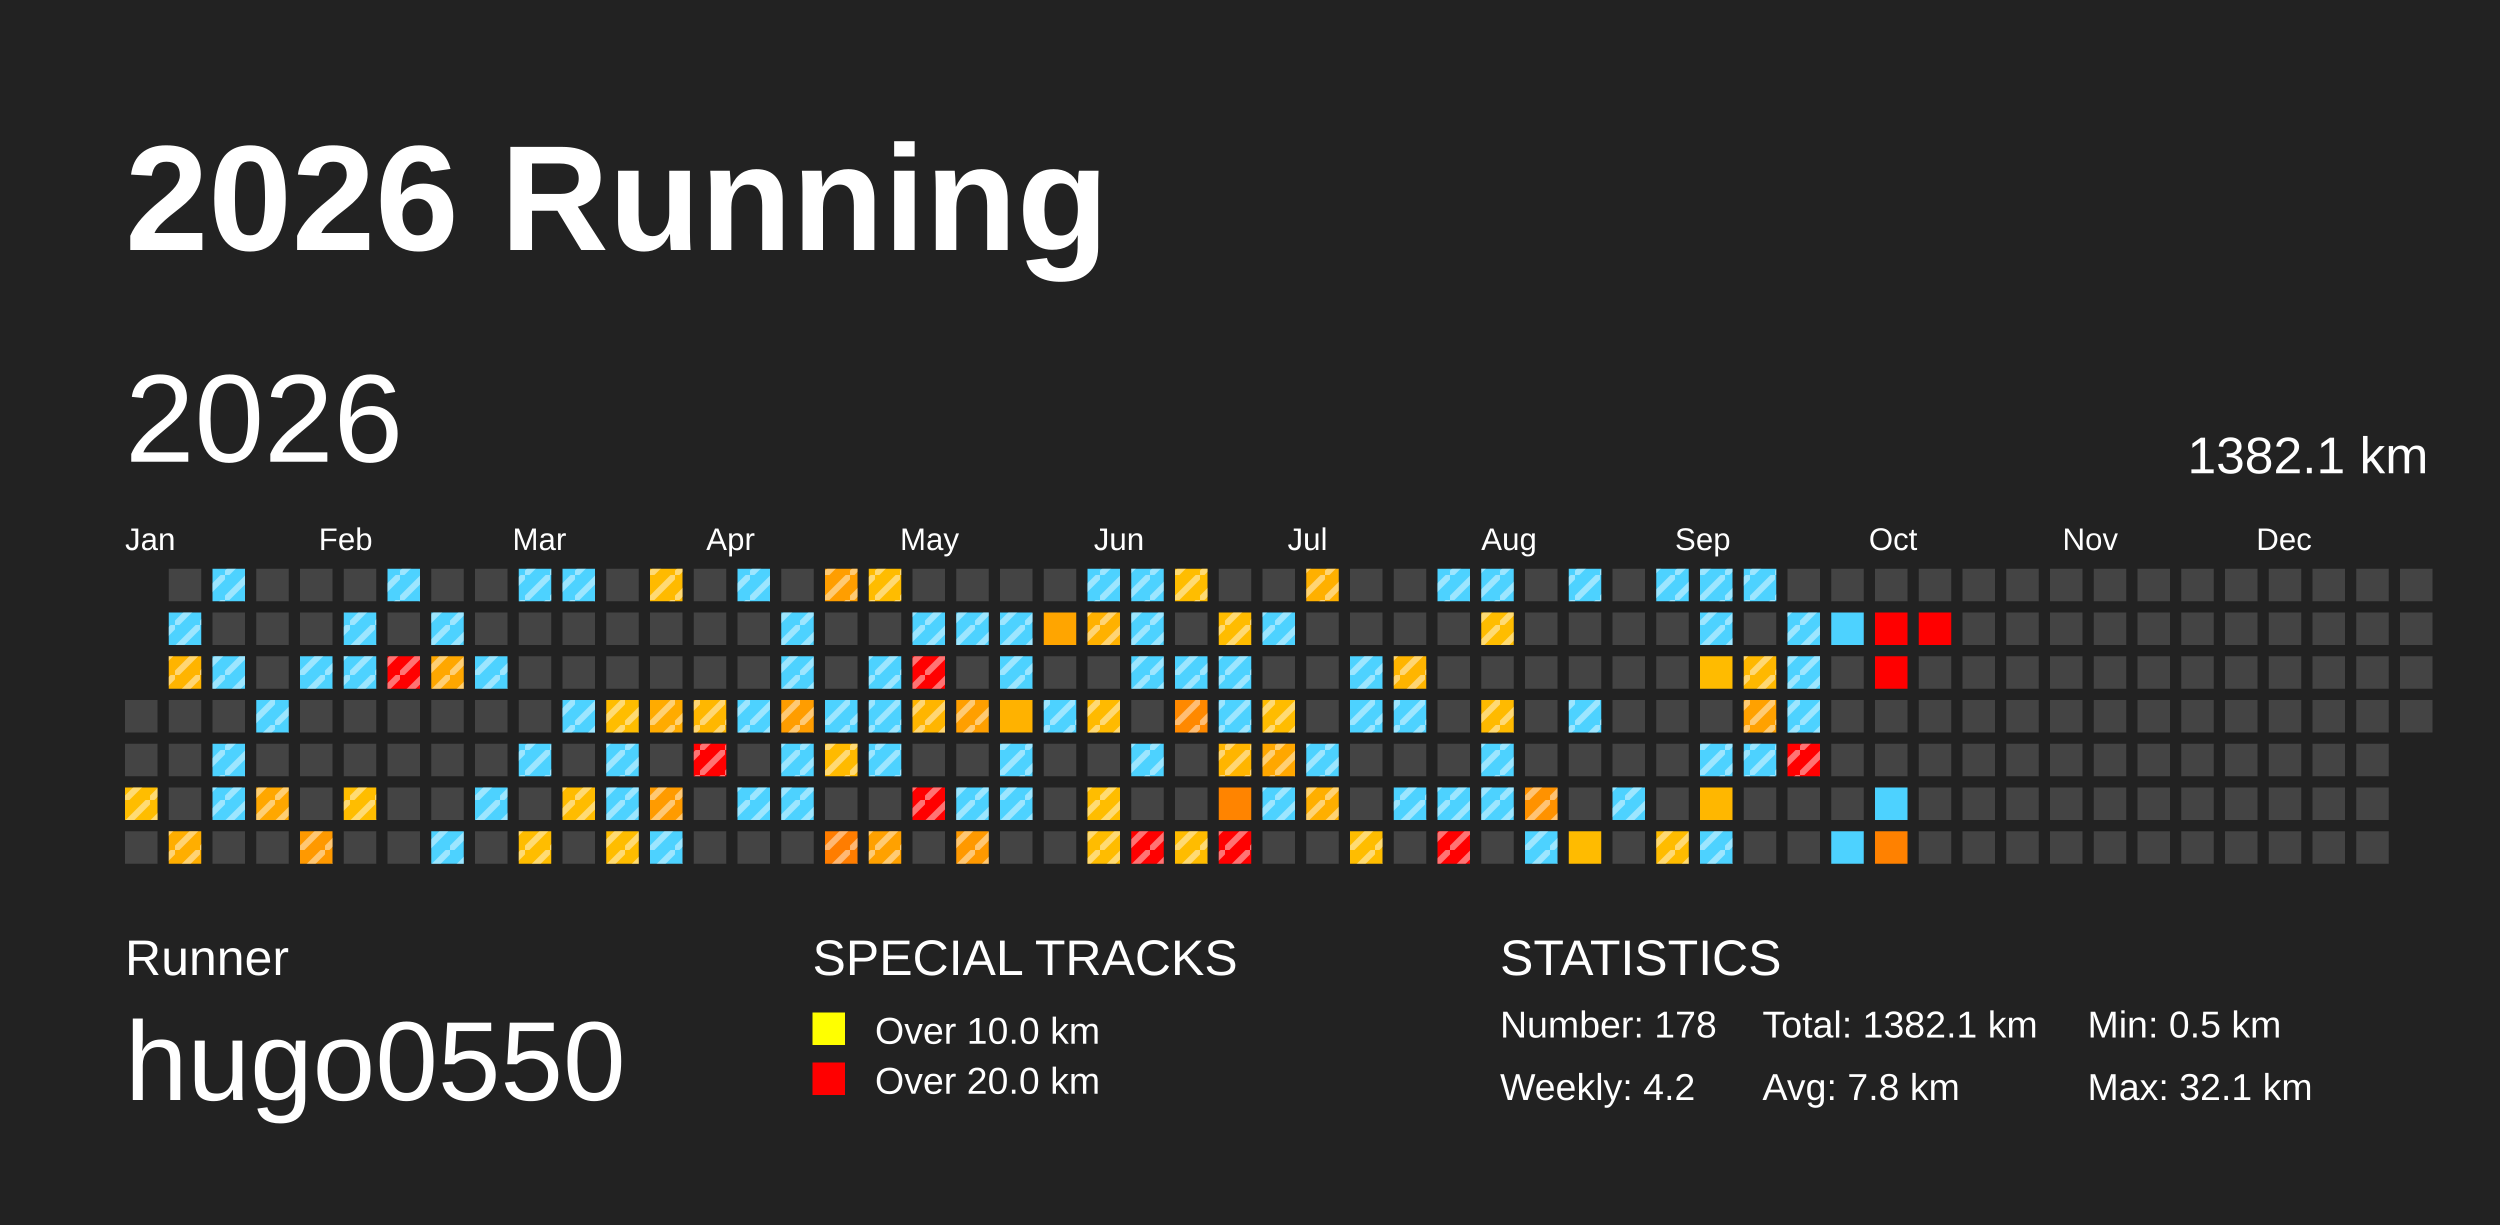
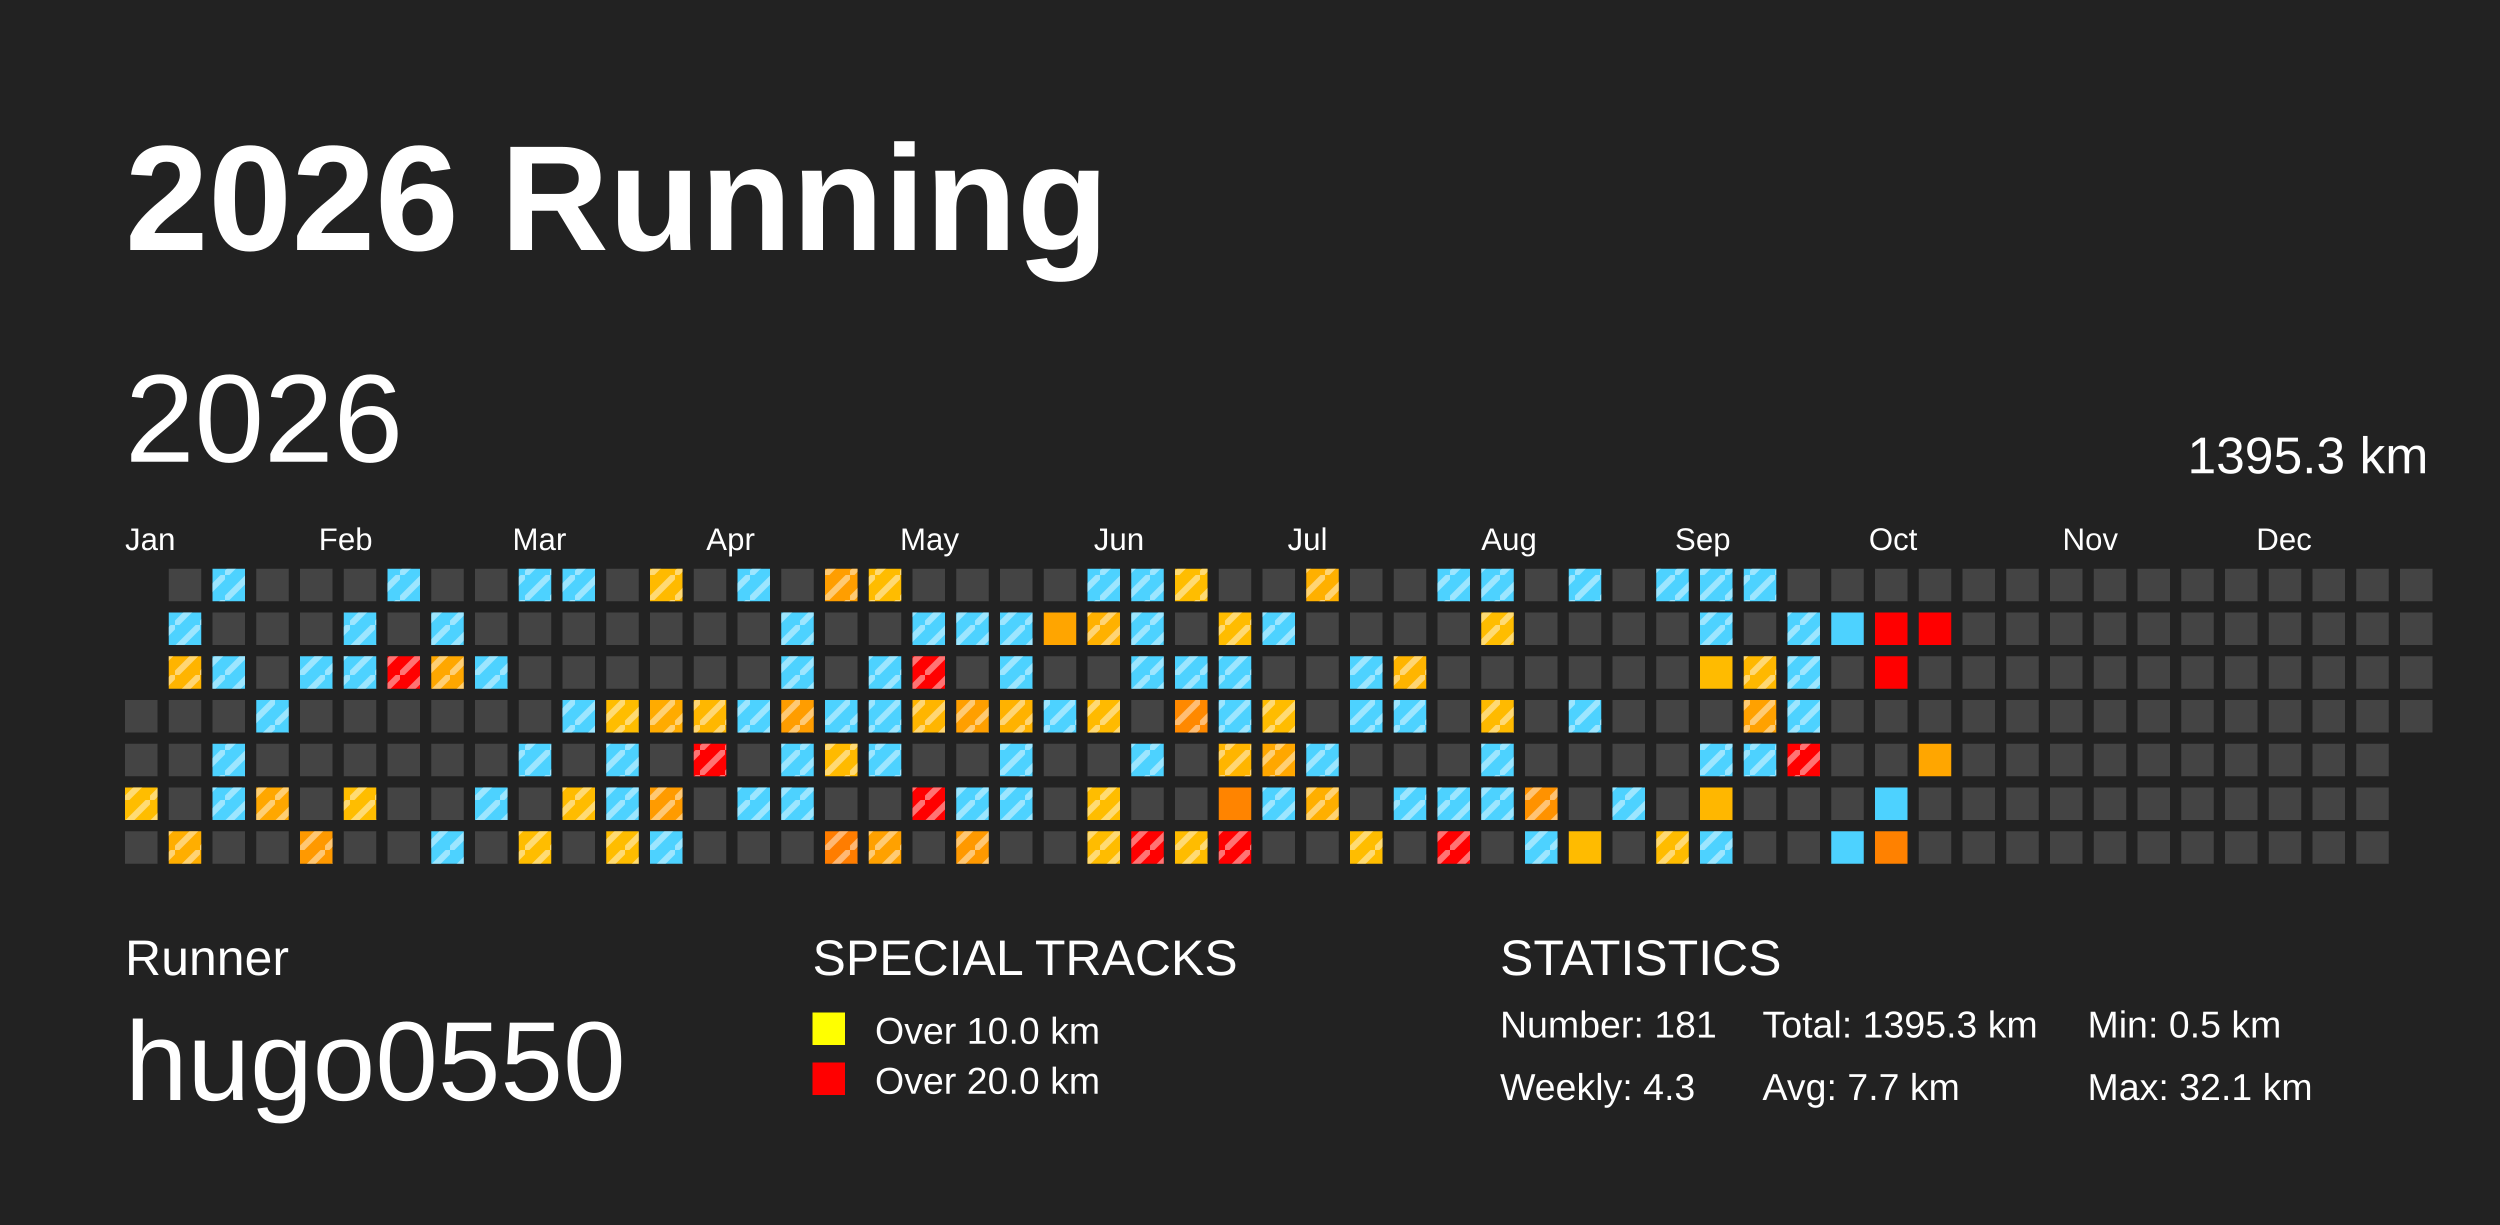
<svg xmlns="http://www.w3.org/2000/svg" baseProfile="full" height="98mm" version="1.1" viewBox="0,0,200,98" width="200mm">
  <defs>
    <pattern height="2" id="indoor-stripe" patternUnits="userSpaceOnUse" width="2">
      <line stroke="white" stroke-opacity="0.45" stroke-width="0.5" x1="0" x2="2" y1="2" y2="0" />
    </pattern>
  </defs>
  <rect fill="#222222" height="98" width="200" x="0" y="0" />
  <text fill="#FFFFFF" style="font-size:12px; font-family:Arial; font-weight:bold;" x="10" y="20">2026 Running</text>
  <text fill="#FFFFFF" style="font-size:4px; font-family:Arial" x="10" y="78">Runner</text>
  <text fill="#FFFFFF" style="font-size:9px; font-family:Arial" x="10" y="88">hugo0550</text>
  <text fill="#FFFFFF" style="font-size:4px; font-family:Arial" x="65" y="78">SPECIAL TRACKS</text>
  <rect fill="yellow" height="2.6" width="2.6" x="65" y="81" />
  <text fill="#FFFFFF" style="font-size:3px; font-family:Arial" x="70" y="83.5">Over 10.0 km</text>
  <rect fill="red" height="2.6" width="2.6" x="65" y="85" />
  <text fill="#FFFFFF" style="font-size:3px; font-family:Arial" x="70" y="87.5">Over 20.0 km</text>
  <text fill="#FFFFFF" style="font-size:4px; font-family:Arial" x="120" y="78">STATISTICS</text>
-   <text fill="#FFFFFF" style="font-size:3px; font-family:Arial" x="120" y="83">Number: 178</text>
-   <text fill="#FFFFFF" style="font-size:3px; font-family:Arial" x="120" y="88">Weekly: 4.2</text>
-   <text fill="#FFFFFF" style="font-size:3px; font-family:Arial" x="141" y="83">Total: 1382.1 km</text>
-   <text fill="#FFFFFF" style="font-size:3px; font-family:Arial" x="141" y="88">Avg: 7.8 km</text>
+   <text fill="#FFFFFF" style="font-size:3px; font-family:Arial" x="120" y="83">Number: 181</text>
+   <text fill="#FFFFFF" style="font-size:3px; font-family:Arial" x="120" y="88">Weekly: 4.3</text>
+   <text fill="#FFFFFF" style="font-size:3px; font-family:Arial" x="141" y="83">Total: 1395.3 km</text>
+   <text fill="#FFFFFF" style="font-size:3px; font-family:Arial" x="141" y="88">Avg: 7.7 km</text>
  <text fill="#FFFFFF" style="font-size:3px; font-family:Arial" x="167" y="83">Min: 0.5 km</text>
  <text fill="#FFFFFF" style="font-size:3px; font-family:Arial" x="167" y="88">Max: 32.1 km</text>
  <text dominant-baseline="hanging" fill="#FFFFFF" style="font-size:10.0px; font-family:Arial;" x="10" y="30">2026</text>
-   <text dominant-baseline="hanging" fill="#FFFFFF" style="font-size:4.125px; font-family:Arial;" x="175" y="35">1382.1 km</text>
+   <text dominant-baseline="hanging" fill="#FFFFFF" style="font-size:4.125px; font-family:Arial;" x="175" y="35">1395.3 km</text>
  <text fill="#FFFFFF" style="font-size:2.5px; font-family:Arial" x="10.0" y="44">Jan</text>
  <text fill="#FFFFFF" style="font-size:2.5px; font-family:Arial" x="25.5" y="44">Feb</text>
  <text fill="#FFFFFF" style="font-size:2.5px; font-family:Arial" x="41.0" y="44">Mar</text>
  <text fill="#FFFFFF" style="font-size:2.5px; font-family:Arial" x="56.5" y="44">Apr</text>
  <text fill="#FFFFFF" style="font-size:2.5px; font-family:Arial" x="72.0" y="44">May</text>
  <text fill="#FFFFFF" style="font-size:2.5px; font-family:Arial" x="87.5" y="44">Jun</text>
  <text fill="#FFFFFF" style="font-size:2.5px; font-family:Arial" x="103.0" y="44">Jul</text>
  <text fill="#FFFFFF" style="font-size:2.5px; font-family:Arial" x="118.5" y="44">Aug</text>
  <text fill="#FFFFFF" style="font-size:2.5px; font-family:Arial" x="134.0" y="44">Sep</text>
  <text fill="#FFFFFF" style="font-size:2.5px; font-family:Arial" x="149.5" y="44">Oct</text>
  <text fill="#FFFFFF" style="font-size:2.5px; font-family:Arial" x="165.0" y="44">Nov</text>
  <text fill="#FFFFFF" style="font-size:2.5px; font-family:Arial" x="180.5" y="44">Dec</text>
  <rect fill="#444444" height="2.6" width="2.6" x="10.0" y="56.0" />
  <rect fill="#444444" height="2.6" width="2.6" x="10.0" y="59.5" />
  <rect fill="#ffbd00" height="2.6" width="2.6" x="10.0" y="63.0" />
  <rect fill="url(#indoor-stripe)" height="2.6" style="pointer-events: none;" width="2.6" x="10.0" y="63.0" />
  <rect fill="#444444" height="2.6" width="2.6" x="10.0" y="66.5" />
  <rect fill="#444444" height="2.6" width="2.6" x="13.5" y="45.5" />
  <rect fill="#4dd2ff" height="2.6" width="2.6" x="13.5" y="49.0" />
  <rect fill="url(#indoor-stripe)" height="2.6" style="pointer-events: none;" width="2.6" x="13.5" y="49.0" />
  <rect fill="#ffb400" height="2.6" width="2.6" x="13.5" y="52.5" />
  <rect fill="url(#indoor-stripe)" height="2.6" style="pointer-events: none;" width="2.6" x="13.5" y="52.5" />
  <rect fill="#444444" height="2.6" width="2.6" x="13.5" y="56.0" />
  <rect fill="#444444" height="2.6" width="2.6" x="13.5" y="59.5" />
  <rect fill="#444444" height="2.6" width="2.6" x="13.5" y="63.0" />
  <rect fill="#ffae00" height="2.6" width="2.6" x="13.5" y="66.5" />
  <rect fill="url(#indoor-stripe)" height="2.6" style="pointer-events: none;" width="2.6" x="13.5" y="66.5" />
  <rect fill="#4dd2ff" height="2.6" width="2.6" x="17.0" y="45.5" />
  <rect fill="url(#indoor-stripe)" height="2.6" style="pointer-events: none;" width="2.6" x="17.0" y="45.5" />
  <rect fill="#444444" height="2.6" width="2.6" x="17.0" y="49.0" />
  <rect fill="#4dd2ff" height="2.6" width="2.6" x="17.0" y="52.5" />
  <rect fill="url(#indoor-stripe)" height="2.6" style="pointer-events: none;" width="2.6" x="17.0" y="52.5" />
  <rect fill="#444444" height="2.6" width="2.6" x="17.0" y="56.0" />
  <rect fill="#4dd2ff" height="2.6" width="2.6" x="17.0" y="59.5" />
  <rect fill="url(#indoor-stripe)" height="2.6" style="pointer-events: none;" width="2.6" x="17.0" y="59.5" />
  <rect fill="#4dd2ff" height="2.6" width="2.6" x="17.0" y="63.0" />
  <rect fill="url(#indoor-stripe)" height="2.6" style="pointer-events: none;" width="2.6" x="17.0" y="63.0" />
  <rect fill="#444444" height="2.6" width="2.6" x="17.0" y="66.5" />
  <rect fill="#444444" height="2.6" width="2.6" x="20.5" y="45.5" />
  <rect fill="#444444" height="2.6" width="2.6" x="20.5" y="49.0" />
  <rect fill="#444444" height="2.6" width="2.6" x="20.5" y="52.5" />
  <rect fill="#4dd2ff" height="2.6" width="2.6" x="20.5" y="56.0" />
  <rect fill="url(#indoor-stripe)" height="2.6" style="pointer-events: none;" width="2.6" x="20.5" y="56.0" />
  <rect fill="#444444" height="2.6" width="2.6" x="20.5" y="59.5" />
  <rect fill="#ffa700" height="2.6" width="2.6" x="20.5" y="63.0" />
  <rect fill="url(#indoor-stripe)" height="2.6" style="pointer-events: none;" width="2.6" x="20.5" y="63.0" />
  <rect fill="#444444" height="2.6" width="2.6" x="20.5" y="66.5" />
  <rect fill="#444444" height="2.6" width="2.6" x="24.0" y="45.5" />
  <rect fill="#444444" height="2.6" width="2.6" x="24.0" y="49.0" />
  <rect fill="#4dd2ff" height="2.6" width="2.6" x="24.0" y="52.5" />
  <rect fill="url(#indoor-stripe)" height="2.6" style="pointer-events: none;" width="2.6" x="24.0" y="52.5" />
  <rect fill="#444444" height="2.6" width="2.6" x="24.0" y="56.0" />
  <rect fill="#444444" height="2.6" width="2.6" x="24.0" y="59.5" />
  <rect fill="#444444" height="2.6" width="2.6" x="24.0" y="63.0" />
  <rect fill="#ff9900" height="2.6" width="2.6" x="24.0" y="66.5" />
  <rect fill="url(#indoor-stripe)" height="2.6" style="pointer-events: none;" width="2.6" x="24.0" y="66.5" />
  <rect fill="#444444" height="2.6" width="2.6" x="27.5" y="45.5" />
  <rect fill="#4dd2ff" height="2.6" width="2.6" x="27.5" y="49.0" />
  <rect fill="url(#indoor-stripe)" height="2.6" style="pointer-events: none;" width="2.6" x="27.5" y="49.0" />
  <rect fill="#4dd2ff" height="2.6" width="2.6" x="27.5" y="52.5" />
  <rect fill="url(#indoor-stripe)" height="2.6" style="pointer-events: none;" width="2.6" x="27.5" y="52.5" />
  <rect fill="#444444" height="2.6" width="2.6" x="27.5" y="56.0" />
  <rect fill="#444444" height="2.6" width="2.6" x="27.5" y="59.5" />
  <rect fill="#ffbd00" height="2.6" width="2.6" x="27.5" y="63.0" />
  <rect fill="url(#indoor-stripe)" height="2.6" style="pointer-events: none;" width="2.6" x="27.5" y="63.0" />
  <rect fill="#444444" height="2.6" width="2.6" x="27.5" y="66.5" />
  <rect fill="#4dd2ff" height="2.6" width="2.6" x="31.0" y="45.5" />
  <rect fill="url(#indoor-stripe)" height="2.6" style="pointer-events: none;" width="2.6" x="31.0" y="45.5" />
  <rect fill="#444444" height="2.6" width="2.6" x="31.0" y="49.0" />
  <rect fill="red" height="2.6" width="2.6" x="31.0" y="52.5" />
  <rect fill="url(#indoor-stripe)" height="2.6" style="pointer-events: none;" width="2.6" x="31.0" y="52.5" />
  <rect fill="#444444" height="2.6" width="2.6" x="31.0" y="56.0" />
  <rect fill="#444444" height="2.6" width="2.6" x="31.0" y="59.5" />
  <rect fill="#444444" height="2.6" width="2.6" x="31.0" y="63.0" />
  <rect fill="#444444" height="2.6" width="2.6" x="31.0" y="66.5" />
  <rect fill="#444444" height="2.6" width="2.6" x="34.5" y="45.5" />
  <rect fill="#4dd2ff" height="2.6" width="2.6" x="34.5" y="49.0" />
  <rect fill="url(#indoor-stripe)" height="2.6" style="pointer-events: none;" width="2.6" x="34.5" y="49.0" />
  <rect fill="#ffa700" height="2.6" width="2.6" x="34.5" y="52.5" />
  <rect fill="url(#indoor-stripe)" height="2.6" style="pointer-events: none;" width="2.6" x="34.5" y="52.5" />
  <rect fill="#444444" height="2.6" width="2.6" x="34.5" y="56.0" />
  <rect fill="#444444" height="2.6" width="2.6" x="34.5" y="59.5" />
  <rect fill="#444444" height="2.6" width="2.6" x="34.5" y="63.0" />
  <rect fill="#4dd2ff" height="2.6" width="2.6" x="34.5" y="66.5" />
  <rect fill="url(#indoor-stripe)" height="2.6" style="pointer-events: none;" width="2.6" x="34.5" y="66.5" />
  <rect fill="#444444" height="2.6" width="2.6" x="38.0" y="45.5" />
  <rect fill="#444444" height="2.6" width="2.6" x="38.0" y="49.0" />
  <rect fill="#4dd2ff" height="2.6" width="2.6" x="38.0" y="52.5" />
  <rect fill="url(#indoor-stripe)" height="2.6" style="pointer-events: none;" width="2.6" x="38.0" y="52.5" />
  <rect fill="#444444" height="2.6" width="2.6" x="38.0" y="56.0" />
  <rect fill="#444444" height="2.6" width="2.6" x="38.0" y="59.5" />
  <rect fill="#4dd2ff" height="2.6" width="2.6" x="38.0" y="63.0" />
  <rect fill="url(#indoor-stripe)" height="2.6" style="pointer-events: none;" width="2.6" x="38.0" y="63.0" />
  <rect fill="#444444" height="2.6" width="2.6" x="38.0" y="66.5" />
  <rect fill="#4dd2ff" height="2.6" width="2.6" x="41.5" y="45.5" />
  <rect fill="url(#indoor-stripe)" height="2.6" style="pointer-events: none;" width="2.6" x="41.5" y="45.5" />
  <rect fill="#444444" height="2.6" width="2.6" x="41.5" y="49.0" />
  <rect fill="#444444" height="2.6" width="2.6" x="41.5" y="52.5" />
  <rect fill="#444444" height="2.6" width="2.6" x="41.5" y="56.0" />
  <rect fill="#4dd2ff" height="2.6" width="2.6" x="41.5" y="59.5" />
  <rect fill="url(#indoor-stripe)" height="2.6" style="pointer-events: none;" width="2.6" x="41.5" y="59.5" />
  <rect fill="#444444" height="2.6" width="2.6" x="41.5" y="63.0" />
  <rect fill="#ffbd00" height="2.6" width="2.6" x="41.5" y="66.5" />
  <rect fill="url(#indoor-stripe)" height="2.6" style="pointer-events: none;" width="2.6" x="41.5" y="66.5" />
  <rect fill="#4dd2ff" height="2.6" width="2.6" x="45.0" y="45.5" />
  <rect fill="url(#indoor-stripe)" height="2.6" style="pointer-events: none;" width="2.6" x="45.0" y="45.5" />
  <rect fill="#444444" height="2.6" width="2.6" x="45.0" y="49.0" />
  <rect fill="#444444" height="2.6" width="2.6" x="45.0" y="52.5" />
  <rect fill="#4dd2ff" height="2.6" width="2.6" x="45.0" y="56.0" />
  <rect fill="url(#indoor-stripe)" height="2.6" style="pointer-events: none;" width="2.6" x="45.0" y="56.0" />
  <rect fill="#444444" height="2.6" width="2.6" x="45.0" y="59.5" />
  <rect fill="#ffbc00" height="2.6" width="2.6" x="45.0" y="63.0" />
  <rect fill="url(#indoor-stripe)" height="2.6" style="pointer-events: none;" width="2.6" x="45.0" y="63.0" />
  <rect fill="#444444" height="2.6" width="2.6" x="45.0" y="66.5" />
  <rect fill="#444444" height="2.6" width="2.6" x="48.5" y="45.5" />
  <rect fill="#444444" height="2.6" width="2.6" x="48.5" y="49.0" />
  <rect fill="#444444" height="2.6" width="2.6" x="48.5" y="52.5" />
  <rect fill="#ffbd00" height="2.6" width="2.6" x="48.5" y="56.0" />
  <rect fill="url(#indoor-stripe)" height="2.6" style="pointer-events: none;" width="2.6" x="48.5" y="56.0" />
  <rect fill="#4dd2ff" height="2.6" width="2.6" x="48.5" y="59.5" />
  <rect fill="url(#indoor-stripe)" height="2.6" style="pointer-events: none;" width="2.6" x="48.5" y="59.5" />
  <rect fill="#4dd2ff" height="2.6" width="2.6" x="48.5" y="63.0" />
  <rect fill="url(#indoor-stripe)" height="2.6" style="pointer-events: none;" width="2.6" x="48.5" y="63.0" />
  <rect fill="#ffbd00" height="2.6" width="2.6" x="48.5" y="66.5" />
  <rect fill="url(#indoor-stripe)" height="2.6" style="pointer-events: none;" width="2.6" x="48.5" y="66.5" />
  <rect fill="#ffba00" height="2.6" width="2.6" x="52.0" y="45.5" />
  <rect fill="url(#indoor-stripe)" height="2.6" style="pointer-events: none;" width="2.6" x="52.0" y="45.5" />
  <rect fill="#444444" height="2.6" width="2.6" x="52.0" y="49.0" />
  <rect fill="#444444" height="2.6" width="2.6" x="52.0" y="52.5" />
  <rect fill="#ffab00" height="2.6" width="2.6" x="52.0" y="56.0" />
  <rect fill="url(#indoor-stripe)" height="2.6" style="pointer-events: none;" width="2.6" x="52.0" y="56.0" />
  <rect fill="#444444" height="2.6" width="2.6" x="52.0" y="59.5" />
  <rect fill="#ff9b00" height="2.6" width="2.6" x="52.0" y="63.0" />
  <rect fill="url(#indoor-stripe)" height="2.6" style="pointer-events: none;" width="2.6" x="52.0" y="63.0" />
  <rect fill="#4dd2ff" height="2.6" width="2.6" x="52.0" y="66.5" />
  <rect fill="url(#indoor-stripe)" height="2.6" style="pointer-events: none;" width="2.6" x="52.0" y="66.5" />
  <rect fill="#444444" height="2.6" width="2.6" x="55.5" y="45.5" />
  <rect fill="#444444" height="2.6" width="2.6" x="55.5" y="49.0" />
  <rect fill="#444444" height="2.6" width="2.6" x="55.5" y="52.5" />
  <rect fill="#ffb700" height="2.6" width="2.6" x="55.5" y="56.0" />
  <rect fill="url(#indoor-stripe)" height="2.6" style="pointer-events: none;" width="2.6" x="55.5" y="56.0" />
  <rect fill="red" height="2.6" width="2.6" x="55.5" y="59.5" />
  <rect fill="url(#indoor-stripe)" height="2.6" style="pointer-events: none;" width="2.6" x="55.5" y="59.5" />
  <rect fill="#444444" height="2.6" width="2.6" x="55.5" y="63.0" />
  <rect fill="#444444" height="2.6" width="2.6" x="55.5" y="66.5" />
  <rect fill="#4dd2ff" height="2.6" width="2.6" x="59.0" y="45.5" />
  <rect fill="url(#indoor-stripe)" height="2.6" style="pointer-events: none;" width="2.6" x="59.0" y="45.5" />
  <rect fill="#444444" height="2.6" width="2.6" x="59.0" y="49.0" />
  <rect fill="#444444" height="2.6" width="2.6" x="59.0" y="52.5" />
  <rect fill="#4dd2ff" height="2.6" width="2.6" x="59.0" y="56.0" />
  <rect fill="url(#indoor-stripe)" height="2.6" style="pointer-events: none;" width="2.6" x="59.0" y="56.0" />
  <rect fill="#444444" height="2.6" width="2.6" x="59.0" y="59.5" />
  <rect fill="#4dd2ff" height="2.6" width="2.6" x="59.0" y="63.0" />
  <rect fill="url(#indoor-stripe)" height="2.6" style="pointer-events: none;" width="2.6" x="59.0" y="63.0" />
  <rect fill="#444444" height="2.6" width="2.6" x="59.0" y="66.5" />
  <rect fill="#444444" height="2.6" width="2.6" x="62.5" y="45.5" />
  <rect fill="#4dd2ff" height="2.6" width="2.6" x="62.5" y="49.0" />
  <rect fill="url(#indoor-stripe)" height="2.6" style="pointer-events: none;" width="2.6" x="62.5" y="49.0" />
  <rect fill="#4dd2ff" height="2.6" width="2.6" x="62.5" y="52.5" />
  <rect fill="url(#indoor-stripe)" height="2.6" style="pointer-events: none;" width="2.6" x="62.5" y="52.5" />
  <rect fill="#ff9d00" height="2.6" width="2.6" x="62.5" y="56.0" />
  <rect fill="url(#indoor-stripe)" height="2.6" style="pointer-events: none;" width="2.6" x="62.5" y="56.0" />
  <rect fill="#4dd2ff" height="2.6" width="2.6" x="62.5" y="59.5" />
  <rect fill="url(#indoor-stripe)" height="2.6" style="pointer-events: none;" width="2.6" x="62.5" y="59.5" />
  <rect fill="#4dd2ff" height="2.6" width="2.6" x="62.5" y="63.0" />
  <rect fill="url(#indoor-stripe)" height="2.6" style="pointer-events: none;" width="2.6" x="62.5" y="63.0" />
  <rect fill="#444444" height="2.6" width="2.6" x="62.5" y="66.5" />
  <rect fill="#ff9e00" height="2.6" width="2.6" x="66.0" y="45.5" />
  <rect fill="url(#indoor-stripe)" height="2.6" style="pointer-events: none;" width="2.6" x="66.0" y="45.5" />
  <rect fill="#444444" height="2.6" width="2.6" x="66.0" y="49.0" />
  <rect fill="#444444" height="2.6" width="2.6" x="66.0" y="52.5" />
  <rect fill="#4dd2ff" height="2.6" width="2.6" x="66.0" y="56.0" />
  <rect fill="url(#indoor-stripe)" height="2.6" style="pointer-events: none;" width="2.6" x="66.0" y="56.0" />
  <rect fill="#ffba00" height="2.6" width="2.6" x="66.0" y="59.5" />
  <rect fill="url(#indoor-stripe)" height="2.6" style="pointer-events: none;" width="2.6" x="66.0" y="59.5" />
  <rect fill="#444444" height="2.6" width="2.6" x="66.0" y="63.0" />
  <rect fill="#ff7d00" height="2.6" width="2.6" x="66.0" y="66.5" />
  <rect fill="url(#indoor-stripe)" height="2.6" style="pointer-events: none;" width="2.6" x="66.0" y="66.5" />
  <rect fill="#ffbc00" height="2.6" width="2.6" x="69.5" y="45.5" />
  <rect fill="url(#indoor-stripe)" height="2.6" style="pointer-events: none;" width="2.6" x="69.5" y="45.5" />
  <rect fill="#444444" height="2.6" width="2.6" x="69.5" y="49.0" />
  <rect fill="#4dd2ff" height="2.6" width="2.6" x="69.5" y="52.5" />
  <rect fill="url(#indoor-stripe)" height="2.6" style="pointer-events: none;" width="2.6" x="69.5" y="52.5" />
  <rect fill="#4dd2ff" height="2.6" width="2.6" x="69.5" y="56.0" />
  <rect fill="url(#indoor-stripe)" height="2.6" style="pointer-events: none;" width="2.6" x="69.5" y="56.0" />
  <rect fill="#4dd2ff" height="2.6" width="2.6" x="69.5" y="59.5" />
  <rect fill="url(#indoor-stripe)" height="2.6" style="pointer-events: none;" width="2.6" x="69.5" y="59.5" />
  <rect fill="#444444" height="2.6" width="2.6" x="69.5" y="63.0" />
  <rect fill="#ffa100" height="2.6" width="2.6" x="69.5" y="66.5" />
  <rect fill="url(#indoor-stripe)" height="2.6" style="pointer-events: none;" width="2.6" x="69.5" y="66.5" />
  <rect fill="#444444" height="2.6" width="2.6" x="73.0" y="45.5" />
  <rect fill="#4dd2ff" height="2.6" width="2.6" x="73.0" y="49.0" />
  <rect fill="url(#indoor-stripe)" height="2.6" style="pointer-events: none;" width="2.6" x="73.0" y="49.0" />
  <rect fill="red" height="2.6" width="2.6" x="73.0" y="52.5" />
  <rect fill="url(#indoor-stripe)" height="2.6" style="pointer-events: none;" width="2.6" x="73.0" y="52.5" />
  <rect fill="#ffb500" height="2.6" width="2.6" x="73.0" y="56.0" />
  <rect fill="url(#indoor-stripe)" height="2.6" style="pointer-events: none;" width="2.6" x="73.0" y="56.0" />
  <rect fill="#444444" height="2.6" width="2.6" x="73.0" y="59.5" />
  <rect fill="red" height="2.6" width="2.6" x="73.0" y="63.0" />
  <rect fill="url(#indoor-stripe)" height="2.6" style="pointer-events: none;" width="2.6" x="73.0" y="63.0" />
  <rect fill="#444444" height="2.6" width="2.6" x="73.0" y="66.5" />
  <rect fill="#444444" height="2.6" width="2.6" x="76.5" y="45.5" />
  <rect fill="#4dd2ff" height="2.6" width="2.6" x="76.5" y="49.0" />
  <rect fill="url(#indoor-stripe)" height="2.6" style="pointer-events: none;" width="2.6" x="76.5" y="49.0" />
  <rect fill="#444444" height="2.6" width="2.6" x="76.5" y="52.5" />
  <rect fill="#ff9f00" height="2.6" width="2.6" x="76.5" y="56.0" />
  <rect fill="url(#indoor-stripe)" height="2.6" style="pointer-events: none;" width="2.6" x="76.5" y="56.0" />
  <rect fill="#444444" height="2.6" width="2.6" x="76.5" y="59.5" />
  <rect fill="#4dd2ff" height="2.6" width="2.6" x="76.5" y="63.0" />
  <rect fill="url(#indoor-stripe)" height="2.6" style="pointer-events: none;" width="2.6" x="76.5" y="63.0" />
  <rect fill="#ff9900" height="2.6" width="2.6" x="76.5" y="66.5" />
  <rect fill="url(#indoor-stripe)" height="2.6" style="pointer-events: none;" width="2.6" x="76.5" y="66.5" />
  <rect fill="#444444" height="2.6" width="2.6" x="80.0" y="45.5" />
  <rect fill="#4dd2ff" height="2.6" width="2.6" x="80.0" y="49.0" />
  <rect fill="url(#indoor-stripe)" height="2.6" style="pointer-events: none;" width="2.6" x="80.0" y="49.0" />
  <rect fill="#4dd2ff" height="2.6" width="2.6" x="80.0" y="52.5" />
  <rect fill="url(#indoor-stripe)" height="2.6" style="pointer-events: none;" width="2.6" x="80.0" y="52.5" />
  <rect fill="#ffb200" height="2.6" width="2.6" x="80.0" y="56.0" />
+   <rect fill="url(#indoor-stripe)" height="2.6" style="pointer-events: none;" width="2.6" x="80.0" y="56.0" />
  <rect fill="#4dd2ff" height="2.6" width="2.6" x="80.0" y="59.5" />
  <rect fill="url(#indoor-stripe)" height="2.6" style="pointer-events: none;" width="2.6" x="80.0" y="59.5" />
  <rect fill="#4dd2ff" height="2.6" width="2.6" x="80.0" y="63.0" />
  <rect fill="url(#indoor-stripe)" height="2.6" style="pointer-events: none;" width="2.6" x="80.0" y="63.0" />
  <rect fill="#444444" height="2.6" width="2.6" x="80.0" y="66.5" />
  <rect fill="#444444" height="2.6" width="2.6" x="83.5" y="45.5" />
  <rect fill="#ffa500" height="2.6" width="2.6" x="83.5" y="49.0" />
  <rect fill="#444444" height="2.6" width="2.6" x="83.5" y="52.5" />
  <rect fill="#4dd2ff" height="2.6" width="2.6" x="83.5" y="56.0" />
  <rect fill="url(#indoor-stripe)" height="2.6" style="pointer-events: none;" width="2.6" x="83.5" y="56.0" />
  <rect fill="#444444" height="2.6" width="2.6" x="83.5" y="59.5" />
  <rect fill="#444444" height="2.6" width="2.6" x="83.5" y="63.0" />
  <rect fill="#444444" height="2.6" width="2.6" x="83.5" y="66.5" />
  <rect fill="#4dd2ff" height="2.6" width="2.6" x="87.0" y="45.5" />
  <rect fill="url(#indoor-stripe)" height="2.6" style="pointer-events: none;" width="2.6" x="87.0" y="45.5" />
  <rect fill="#ffb100" height="2.6" width="2.6" x="87.0" y="49.0" />
  <rect fill="url(#indoor-stripe)" height="2.6" style="pointer-events: none;" width="2.6" x="87.0" y="49.0" />
  <rect fill="#444444" height="2.6" width="2.6" x="87.0" y="52.5" />
  <rect fill="#ffba00" height="2.6" width="2.6" x="87.0" y="56.0" />
  <rect fill="url(#indoor-stripe)" height="2.6" style="pointer-events: none;" width="2.6" x="87.0" y="56.0" />
  <rect fill="#444444" height="2.6" width="2.6" x="87.0" y="59.5" />
  <rect fill="#ffbd00" height="2.6" width="2.6" x="87.0" y="63.0" />
  <rect fill="url(#indoor-stripe)" height="2.6" style="pointer-events: none;" width="2.6" x="87.0" y="63.0" />
  <rect fill="#ffbc00" height="2.6" width="2.6" x="87.0" y="66.5" />
  <rect fill="url(#indoor-stripe)" height="2.6" style="pointer-events: none;" width="2.6" x="87.0" y="66.5" />
  <rect fill="#4dd2ff" height="2.6" width="2.6" x="90.5" y="45.5" />
  <rect fill="url(#indoor-stripe)" height="2.6" style="pointer-events: none;" width="2.6" x="90.5" y="45.5" />
  <rect fill="#4dd2ff" height="2.6" width="2.6" x="90.5" y="49.0" />
  <rect fill="url(#indoor-stripe)" height="2.6" style="pointer-events: none;" width="2.6" x="90.5" y="49.0" />
  <rect fill="#4dd2ff" height="2.6" width="2.6" x="90.5" y="52.5" />
  <rect fill="url(#indoor-stripe)" height="2.6" style="pointer-events: none;" width="2.6" x="90.5" y="52.5" />
  <rect fill="#444444" height="2.6" width="2.6" x="90.5" y="56.0" />
  <rect fill="#4dd2ff" height="2.6" width="2.6" x="90.5" y="59.5" />
  <rect fill="url(#indoor-stripe)" height="2.6" style="pointer-events: none;" width="2.6" x="90.5" y="59.5" />
  <rect fill="#444444" height="2.6" width="2.6" x="90.5" y="63.0" />
  <rect fill="red" height="2.6" width="2.6" x="90.5" y="66.5" />
  <rect fill="url(#indoor-stripe)" height="2.6" style="pointer-events: none;" width="2.6" x="90.5" y="66.5" />
  <rect fill="#ffbd00" height="2.6" width="2.6" x="94.0" y="45.5" />
  <rect fill="url(#indoor-stripe)" height="2.6" style="pointer-events: none;" width="2.6" x="94.0" y="45.5" />
  <rect fill="#444444" height="2.6" width="2.6" x="94.0" y="49.0" />
  <rect fill="#4dd2ff" height="2.6" width="2.6" x="94.0" y="52.5" />
  <rect fill="url(#indoor-stripe)" height="2.6" style="pointer-events: none;" width="2.6" x="94.0" y="52.5" />
  <rect fill="#ff8900" height="2.6" width="2.6" x="94.0" y="56.0" />
  <rect fill="url(#indoor-stripe)" height="2.6" style="pointer-events: none;" width="2.6" x="94.0" y="56.0" />
  <rect fill="#444444" height="2.6" width="2.6" x="94.0" y="59.5" />
  <rect fill="#444444" height="2.6" width="2.6" x="94.0" y="63.0" />
  <rect fill="#ffbc00" height="2.6" width="2.6" x="94.0" y="66.5" />
  <rect fill="url(#indoor-stripe)" height="2.6" style="pointer-events: none;" width="2.6" x="94.0" y="66.5" />
  <rect fill="#444444" height="2.6" width="2.6" x="97.5" y="45.5" />
  <rect fill="#ffbc00" height="2.6" width="2.6" x="97.5" y="49.0" />
  <rect fill="url(#indoor-stripe)" height="2.6" style="pointer-events: none;" width="2.6" x="97.5" y="49.0" />
  <rect fill="#4dd2ff" height="2.6" width="2.6" x="97.5" y="52.5" />
  <rect fill="url(#indoor-stripe)" height="2.6" style="pointer-events: none;" width="2.6" x="97.5" y="52.5" />
  <rect fill="#4dd2ff" height="2.6" width="2.6" x="97.5" y="56.0" />
  <rect fill="url(#indoor-stripe)" height="2.6" style="pointer-events: none;" width="2.6" x="97.5" y="56.0" />
  <rect fill="#ffb500" height="2.6" width="2.6" x="97.5" y="59.5" />
  <rect fill="url(#indoor-stripe)" height="2.6" style="pointer-events: none;" width="2.6" x="97.5" y="59.5" />
  <rect fill="#ff8400" height="2.6" width="2.6" x="97.5" y="63.0" />
  <rect fill="red" height="2.6" width="2.6" x="97.5" y="66.5" />
  <rect fill="url(#indoor-stripe)" height="2.6" style="pointer-events: none;" width="2.6" x="97.5" y="66.5" />
  <rect fill="#444444" height="2.6" width="2.6" x="101.0" y="45.5" />
  <rect fill="#4dd2ff" height="2.6" width="2.6" x="101.0" y="49.0" />
  <rect fill="url(#indoor-stripe)" height="2.6" style="pointer-events: none;" width="2.6" x="101.0" y="49.0" />
  <rect fill="#444444" height="2.6" width="2.6" x="101.0" y="52.5" />
  <rect fill="#ffbc00" height="2.6" width="2.6" x="101.0" y="56.0" />
  <rect fill="url(#indoor-stripe)" height="2.6" style="pointer-events: none;" width="2.6" x="101.0" y="56.0" />
  <rect fill="#ffa700" height="2.6" width="2.6" x="101.0" y="59.5" />
  <rect fill="url(#indoor-stripe)" height="2.6" style="pointer-events: none;" width="2.6" x="101.0" y="59.5" />
  <rect fill="#4dd2ff" height="2.6" width="2.6" x="101.0" y="63.0" />
  <rect fill="url(#indoor-stripe)" height="2.6" style="pointer-events: none;" width="2.6" x="101.0" y="63.0" />
  <rect fill="#444444" height="2.6" width="2.6" x="101.0" y="66.5" />
  <rect fill="#ffb000" height="2.6" width="2.6" x="104.5" y="45.5" />
  <rect fill="url(#indoor-stripe)" height="2.6" style="pointer-events: none;" width="2.6" x="104.5" y="45.5" />
  <rect fill="#444444" height="2.6" width="2.6" x="104.5" y="49.0" />
  <rect fill="#444444" height="2.6" width="2.6" x="104.5" y="52.5" />
  <rect fill="#444444" height="2.6" width="2.6" x="104.5" y="56.0" />
  <rect fill="#4dd2ff" height="2.6" width="2.6" x="104.5" y="59.5" />
  <rect fill="url(#indoor-stripe)" height="2.6" style="pointer-events: none;" width="2.6" x="104.5" y="59.5" />
  <rect fill="#ffaf00" height="2.6" width="2.6" x="104.5" y="63.0" />
  <rect fill="url(#indoor-stripe)" height="2.6" style="pointer-events: none;" width="2.6" x="104.5" y="63.0" />
  <rect fill="#444444" height="2.6" width="2.6" x="104.5" y="66.5" />
  <rect fill="#444444" height="2.6" width="2.6" x="108.0" y="45.5" />
  <rect fill="#444444" height="2.6" width="2.6" x="108.0" y="49.0" />
  <rect fill="#4dd2ff" height="2.6" width="2.6" x="108.0" y="52.5" />
  <rect fill="url(#indoor-stripe)" height="2.6" style="pointer-events: none;" width="2.6" x="108.0" y="52.5" />
  <rect fill="#4dd2ff" height="2.6" width="2.6" x="108.0" y="56.0" />
  <rect fill="url(#indoor-stripe)" height="2.6" style="pointer-events: none;" width="2.6" x="108.0" y="56.0" />
  <rect fill="#444444" height="2.6" width="2.6" x="108.0" y="59.5" />
  <rect fill="#444444" height="2.6" width="2.6" x="108.0" y="63.0" />
  <rect fill="#ffbd00" height="2.6" width="2.6" x="108.0" y="66.5" />
  <rect fill="url(#indoor-stripe)" height="2.6" style="pointer-events: none;" width="2.6" x="108.0" y="66.5" />
  <rect fill="#444444" height="2.6" width="2.6" x="111.5" y="45.5" />
  <rect fill="#444444" height="2.6" width="2.6" x="111.5" y="49.0" />
  <rect fill="#ffb500" height="2.6" width="2.6" x="111.5" y="52.5" />
  <rect fill="url(#indoor-stripe)" height="2.6" style="pointer-events: none;" width="2.6" x="111.5" y="52.5" />
  <rect fill="#4dd2ff" height="2.6" width="2.6" x="111.5" y="56.0" />
  <rect fill="url(#indoor-stripe)" height="2.6" style="pointer-events: none;" width="2.6" x="111.5" y="56.0" />
  <rect fill="#444444" height="2.6" width="2.6" x="111.5" y="59.5" />
  <rect fill="#4dd2ff" height="2.6" width="2.6" x="111.5" y="63.0" />
  <rect fill="url(#indoor-stripe)" height="2.6" style="pointer-events: none;" width="2.6" x="111.5" y="63.0" />
  <rect fill="#444444" height="2.6" width="2.6" x="111.5" y="66.5" />
  <rect fill="#4dd2ff" height="2.6" width="2.6" x="115.0" y="45.5" />
  <rect fill="url(#indoor-stripe)" height="2.6" style="pointer-events: none;" width="2.6" x="115.0" y="45.5" />
  <rect fill="#444444" height="2.6" width="2.6" x="115.0" y="49.0" />
  <rect fill="#444444" height="2.6" width="2.6" x="115.0" y="52.5" />
  <rect fill="#444444" height="2.6" width="2.6" x="115.0" y="56.0" />
  <rect fill="#444444" height="2.6" width="2.6" x="115.0" y="59.5" />
  <rect fill="#4dd2ff" height="2.6" width="2.6" x="115.0" y="63.0" />
  <rect fill="url(#indoor-stripe)" height="2.6" style="pointer-events: none;" width="2.6" x="115.0" y="63.0" />
  <rect fill="red" height="2.6" width="2.6" x="115.0" y="66.5" />
  <rect fill="url(#indoor-stripe)" height="2.6" style="pointer-events: none;" width="2.6" x="115.0" y="66.5" />
  <rect fill="#4dd2ff" height="2.6" width="2.6" x="118.5" y="45.5" />
  <rect fill="url(#indoor-stripe)" height="2.6" style="pointer-events: none;" width="2.6" x="118.5" y="45.5" />
  <rect fill="#ffbd00" height="2.6" width="2.6" x="118.5" y="49.0" />
  <rect fill="url(#indoor-stripe)" height="2.6" style="pointer-events: none;" width="2.6" x="118.5" y="49.0" />
  <rect fill="#444444" height="2.6" width="2.6" x="118.5" y="52.5" />
  <rect fill="#ffba00" height="2.6" width="2.6" x="118.5" y="56.0" />
  <rect fill="url(#indoor-stripe)" height="2.6" style="pointer-events: none;" width="2.6" x="118.5" y="56.0" />
  <rect fill="#4dd2ff" height="2.6" width="2.6" x="118.5" y="59.5" />
  <rect fill="url(#indoor-stripe)" height="2.6" style="pointer-events: none;" width="2.6" x="118.5" y="59.5" />
  <rect fill="#4dd2ff" height="2.6" width="2.6" x="118.5" y="63.0" />
  <rect fill="url(#indoor-stripe)" height="2.6" style="pointer-events: none;" width="2.6" x="118.5" y="63.0" />
  <rect fill="#444444" height="2.6" width="2.6" x="118.5" y="66.5" />
  <rect fill="#444444" height="2.6" width="2.6" x="122.0" y="45.5" />
  <rect fill="#444444" height="2.6" width="2.6" x="122.0" y="49.0" />
  <rect fill="#444444" height="2.6" width="2.6" x="122.0" y="52.5" />
  <rect fill="#444444" height="2.6" width="2.6" x="122.0" y="56.0" />
  <rect fill="#444444" height="2.6" width="2.6" x="122.0" y="59.5" />
  <rect fill="#ff9200" height="2.6" width="2.6" x="122.0" y="63.0" />
  <rect fill="url(#indoor-stripe)" height="2.6" style="pointer-events: none;" width="2.6" x="122.0" y="63.0" />
  <rect fill="#4dd2ff" height="2.6" width="2.6" x="122.0" y="66.5" />
  <rect fill="url(#indoor-stripe)" height="2.6" style="pointer-events: none;" width="2.6" x="122.0" y="66.5" />
  <rect fill="#4dd2ff" height="2.6" width="2.6" x="125.5" y="45.5" />
  <rect fill="url(#indoor-stripe)" height="2.6" style="pointer-events: none;" width="2.6" x="125.5" y="45.5" />
  <rect fill="#444444" height="2.6" width="2.6" x="125.5" y="49.0" />
  <rect fill="#444444" height="2.6" width="2.6" x="125.5" y="52.5" />
  <rect fill="#4dd2ff" height="2.6" width="2.6" x="125.5" y="56.0" />
  <rect fill="url(#indoor-stripe)" height="2.6" style="pointer-events: none;" width="2.6" x="125.5" y="56.0" />
  <rect fill="#444444" height="2.6" width="2.6" x="125.5" y="59.5" />
  <rect fill="#444444" height="2.6" width="2.6" x="125.5" y="63.0" />
  <rect fill="#ffbb00" height="2.6" width="2.6" x="125.5" y="66.5" />
  <rect fill="#444444" height="2.6" width="2.6" x="129.0" y="45.5" />
  <rect fill="#444444" height="2.6" width="2.6" x="129.0" y="49.0" />
  <rect fill="#444444" height="2.6" width="2.6" x="129.0" y="52.5" />
  <rect fill="#444444" height="2.6" width="2.6" x="129.0" y="56.0" />
  <rect fill="#444444" height="2.6" width="2.6" x="129.0" y="59.5" />
  <rect fill="#4dd2ff" height="2.6" width="2.6" x="129.0" y="63.0" />
  <rect fill="url(#indoor-stripe)" height="2.6" style="pointer-events: none;" width="2.6" x="129.0" y="63.0" />
  <rect fill="#444444" height="2.6" width="2.6" x="129.0" y="66.5" />
  <rect fill="#4dd2ff" height="2.6" width="2.6" x="132.5" y="45.5" />
  <rect fill="url(#indoor-stripe)" height="2.6" style="pointer-events: none;" width="2.6" x="132.5" y="45.5" />
  <rect fill="#444444" height="2.6" width="2.6" x="132.5" y="49.0" />
  <rect fill="#444444" height="2.6" width="2.6" x="132.5" y="52.5" />
  <rect fill="#444444" height="2.6" width="2.6" x="132.5" y="56.0" />
  <rect fill="#444444" height="2.6" width="2.6" x="132.5" y="59.5" />
  <rect fill="#444444" height="2.6" width="2.6" x="132.5" y="63.0" />
  <rect fill="#ffbc00" height="2.6" width="2.6" x="132.5" y="66.5" />
  <rect fill="url(#indoor-stripe)" height="2.6" style="pointer-events: none;" width="2.6" x="132.5" y="66.5" />
  <rect fill="#4dd2ff" height="2.6" width="2.6" x="136.0" y="45.5" />
  <rect fill="url(#indoor-stripe)" height="2.6" style="pointer-events: none;" width="2.6" x="136.0" y="45.5" />
  <rect fill="#4dd2ff" height="2.6" width="2.6" x="136.0" y="49.0" />
  <rect fill="url(#indoor-stripe)" height="2.6" style="pointer-events: none;" width="2.6" x="136.0" y="49.0" />
  <rect fill="#ffbb00" height="2.6" width="2.6" x="136.0" y="52.5" />
  <rect fill="#444444" height="2.6" width="2.6" x="136.0" y="56.0" />
  <rect fill="#4dd2ff" height="2.6" width="2.6" x="136.0" y="59.5" />
  <rect fill="url(#indoor-stripe)" height="2.6" style="pointer-events: none;" width="2.6" x="136.0" y="59.5" />
  <rect fill="#ffb700" height="2.6" width="2.6" x="136.0" y="63.0" />
  <rect fill="#4dd2ff" height="2.6" width="2.6" x="136.0" y="66.5" />
  <rect fill="url(#indoor-stripe)" height="2.6" style="pointer-events: none;" width="2.6" x="136.0" y="66.5" />
  <rect fill="#4dd2ff" height="2.6" width="2.6" x="139.5" y="45.5" />
  <rect fill="url(#indoor-stripe)" height="2.6" style="pointer-events: none;" width="2.6" x="139.5" y="45.5" />
  <rect fill="#444444" height="2.6" width="2.6" x="139.5" y="49.0" />
  <rect fill="#ffb800" height="2.6" width="2.6" x="139.5" y="52.5" />
  <rect fill="url(#indoor-stripe)" height="2.6" style="pointer-events: none;" width="2.6" x="139.5" y="52.5" />
  <rect fill="#ffa100" height="2.6" width="2.6" x="139.5" y="56.0" />
  <rect fill="url(#indoor-stripe)" height="2.6" style="pointer-events: none;" width="2.6" x="139.5" y="56.0" />
  <rect fill="#4dd2ff" height="2.6" width="2.6" x="139.5" y="59.5" />
  <rect fill="url(#indoor-stripe)" height="2.6" style="pointer-events: none;" width="2.6" x="139.5" y="59.5" />
  <rect fill="#444444" height="2.6" width="2.6" x="139.5" y="63.0" />
  <rect fill="#444444" height="2.6" width="2.6" x="139.5" y="66.5" />
  <rect fill="#444444" height="2.6" width="2.6" x="143.0" y="45.5" />
  <rect fill="#4dd2ff" height="2.6" width="2.6" x="143.0" y="49.0" />
  <rect fill="url(#indoor-stripe)" height="2.6" style="pointer-events: none;" width="2.6" x="143.0" y="49.0" />
  <rect fill="#4dd2ff" height="2.6" width="2.6" x="143.0" y="52.5" />
  <rect fill="url(#indoor-stripe)" height="2.6" style="pointer-events: none;" width="2.6" x="143.0" y="52.5" />
  <rect fill="#4dd2ff" height="2.6" width="2.6" x="143.0" y="56.0" />
  <rect fill="url(#indoor-stripe)" height="2.6" style="pointer-events: none;" width="2.6" x="143.0" y="56.0" />
  <rect fill="red" height="2.6" width="2.6" x="143.0" y="59.5" />
  <rect fill="url(#indoor-stripe)" height="2.6" style="pointer-events: none;" width="2.6" x="143.0" y="59.5" />
  <rect fill="#444444" height="2.6" width="2.6" x="143.0" y="63.0" />
  <rect fill="#444444" height="2.6" width="2.6" x="143.0" y="66.5" />
  <rect fill="#444444" height="2.6" width="2.6" x="146.5" y="45.5" />
  <rect fill="#4dd2ff" height="2.6" width="2.6" x="146.5" y="49.0" />
  <rect fill="#444444" height="2.6" width="2.6" x="146.5" y="52.5" />
  <rect fill="#444444" height="2.6" width="2.6" x="146.5" y="56.0" />
  <rect fill="#444444" height="2.6" width="2.6" x="146.5" y="59.5" />
  <rect fill="#444444" height="2.6" width="2.6" x="146.5" y="63.0" />
  <rect fill="#4dd2ff" height="2.6" width="2.6" x="146.5" y="66.5" />
  <rect fill="#444444" height="2.6" width="2.6" x="150.0" y="45.5" />
  <rect fill="red" height="2.6" width="2.6" x="150.0" y="49.0" />
  <rect fill="red" height="2.6" width="2.6" x="150.0" y="52.5" />
  <rect fill="#444444" height="2.6" width="2.6" x="150.0" y="56.0" />
  <rect fill="#444444" height="2.6" width="2.6" x="150.0" y="59.5" />
  <rect fill="#4dd2ff" height="2.6" width="2.6" x="150.0" y="63.0" />
  <rect fill="#ff8100" height="2.6" width="2.6" x="150.0" y="66.5" />
  <rect fill="#444444" height="2.6" width="2.6" x="153.5" y="45.5" />
  <rect fill="red" height="2.6" width="2.6" x="153.5" y="49.0" />
  <rect fill="#444444" height="2.6" width="2.6" x="153.5" y="52.5" />
  <rect fill="#444444" height="2.6" width="2.6" x="153.5" y="56.0" />
-   <rect fill="#444444" height="2.6" width="2.6" x="153.5" y="59.5" />
+   <rect fill="#ffa600" height="2.6" width="2.6" x="153.5" y="59.5" />
  <rect fill="#444444" height="2.6" width="2.6" x="153.5" y="63.0" />
  <rect fill="#444444" height="2.6" width="2.6" x="153.5" y="66.5" />
  <rect fill="#444444" height="2.6" width="2.6" x="157.0" y="45.5" />
  <rect fill="#444444" height="2.6" width="2.6" x="157.0" y="49.0" />
  <rect fill="#444444" height="2.6" width="2.6" x="157.0" y="52.5" />
  <rect fill="#444444" height="2.6" width="2.6" x="157.0" y="56.0" />
  <rect fill="#444444" height="2.6" width="2.6" x="157.0" y="59.5" />
  <rect fill="#444444" height="2.6" width="2.6" x="157.0" y="63.0" />
  <rect fill="#444444" height="2.6" width="2.6" x="157.0" y="66.5" />
  <rect fill="#444444" height="2.6" width="2.6" x="160.5" y="45.5" />
  <rect fill="#444444" height="2.6" width="2.6" x="160.5" y="49.0" />
  <rect fill="#444444" height="2.6" width="2.6" x="160.5" y="52.5" />
  <rect fill="#444444" height="2.6" width="2.6" x="160.5" y="56.0" />
  <rect fill="#444444" height="2.6" width="2.6" x="160.5" y="59.5" />
  <rect fill="#444444" height="2.6" width="2.6" x="160.5" y="63.0" />
  <rect fill="#444444" height="2.6" width="2.6" x="160.5" y="66.5" />
  <rect fill="#444444" height="2.6" width="2.6" x="164.0" y="45.5" />
  <rect fill="#444444" height="2.6" width="2.6" x="164.0" y="49.0" />
  <rect fill="#444444" height="2.6" width="2.6" x="164.0" y="52.5" />
  <rect fill="#444444" height="2.6" width="2.6" x="164.0" y="56.0" />
  <rect fill="#444444" height="2.6" width="2.6" x="164.0" y="59.5" />
  <rect fill="#444444" height="2.6" width="2.6" x="164.0" y="63.0" />
  <rect fill="#444444" height="2.6" width="2.6" x="164.0" y="66.5" />
  <rect fill="#444444" height="2.6" width="2.6" x="167.5" y="45.5" />
  <rect fill="#444444" height="2.6" width="2.6" x="167.5" y="49.0" />
  <rect fill="#444444" height="2.6" width="2.6" x="167.5" y="52.5" />
  <rect fill="#444444" height="2.6" width="2.6" x="167.5" y="56.0" />
  <rect fill="#444444" height="2.6" width="2.6" x="167.5" y="59.5" />
  <rect fill="#444444" height="2.6" width="2.6" x="167.5" y="63.0" />
  <rect fill="#444444" height="2.6" width="2.6" x="167.5" y="66.5" />
  <rect fill="#444444" height="2.6" width="2.6" x="171.0" y="45.5" />
  <rect fill="#444444" height="2.6" width="2.6" x="171.0" y="49.0" />
  <rect fill="#444444" height="2.6" width="2.6" x="171.0" y="52.5" />
  <rect fill="#444444" height="2.6" width="2.6" x="171.0" y="56.0" />
  <rect fill="#444444" height="2.6" width="2.6" x="171.0" y="59.5" />
  <rect fill="#444444" height="2.6" width="2.6" x="171.0" y="63.0" />
  <rect fill="#444444" height="2.6" width="2.6" x="171.0" y="66.5" />
  <rect fill="#444444" height="2.6" width="2.6" x="174.5" y="45.5" />
  <rect fill="#444444" height="2.6" width="2.6" x="174.5" y="49.0" />
  <rect fill="#444444" height="2.6" width="2.6" x="174.5" y="52.5" />
  <rect fill="#444444" height="2.6" width="2.6" x="174.5" y="56.0" />
  <rect fill="#444444" height="2.6" width="2.6" x="174.5" y="59.5" />
  <rect fill="#444444" height="2.6" width="2.6" x="174.5" y="63.0" />
  <rect fill="#444444" height="2.6" width="2.6" x="174.5" y="66.5" />
  <rect fill="#444444" height="2.6" width="2.6" x="178.0" y="45.5" />
  <rect fill="#444444" height="2.6" width="2.6" x="178.0" y="49.0" />
  <rect fill="#444444" height="2.6" width="2.6" x="178.0" y="52.5" />
  <rect fill="#444444" height="2.6" width="2.6" x="178.0" y="56.0" />
  <rect fill="#444444" height="2.6" width="2.6" x="178.0" y="59.5" />
  <rect fill="#444444" height="2.6" width="2.6" x="178.0" y="63.0" />
  <rect fill="#444444" height="2.6" width="2.6" x="178.0" y="66.5" />
  <rect fill="#444444" height="2.6" width="2.6" x="181.5" y="45.5" />
  <rect fill="#444444" height="2.6" width="2.6" x="181.5" y="49.0" />
  <rect fill="#444444" height="2.6" width="2.6" x="181.5" y="52.5" />
  <rect fill="#444444" height="2.6" width="2.6" x="181.5" y="56.0" />
  <rect fill="#444444" height="2.6" width="2.6" x="181.5" y="59.5" />
  <rect fill="#444444" height="2.6" width="2.6" x="181.5" y="63.0" />
  <rect fill="#444444" height="2.6" width="2.6" x="181.5" y="66.5" />
  <rect fill="#444444" height="2.6" width="2.6" x="185.0" y="45.5" />
  <rect fill="#444444" height="2.6" width="2.6" x="185.0" y="49.0" />
  <rect fill="#444444" height="2.6" width="2.6" x="185.0" y="52.5" />
  <rect fill="#444444" height="2.6" width="2.6" x="185.0" y="56.0" />
  <rect fill="#444444" height="2.6" width="2.6" x="185.0" y="59.5" />
  <rect fill="#444444" height="2.6" width="2.6" x="185.0" y="63.0" />
  <rect fill="#444444" height="2.6" width="2.6" x="185.0" y="66.5" />
  <rect fill="#444444" height="2.6" width="2.6" x="188.5" y="45.5" />
  <rect fill="#444444" height="2.6" width="2.6" x="188.5" y="49.0" />
  <rect fill="#444444" height="2.6" width="2.6" x="188.5" y="52.5" />
  <rect fill="#444444" height="2.6" width="2.6" x="188.5" y="56.0" />
  <rect fill="#444444" height="2.6" width="2.6" x="188.5" y="59.5" />
  <rect fill="#444444" height="2.6" width="2.6" x="188.5" y="63.0" />
  <rect fill="#444444" height="2.6" width="2.6" x="188.5" y="66.5" />
  <rect fill="#444444" height="2.6" width="2.6" x="192.0" y="45.5" />
  <rect fill="#444444" height="2.6" width="2.6" x="192.0" y="49.0" />
  <rect fill="#444444" height="2.6" width="2.6" x="192.0" y="52.5" />
  <rect fill="#444444" height="2.6" width="2.6" x="192.0" y="56.0" />
</svg>
